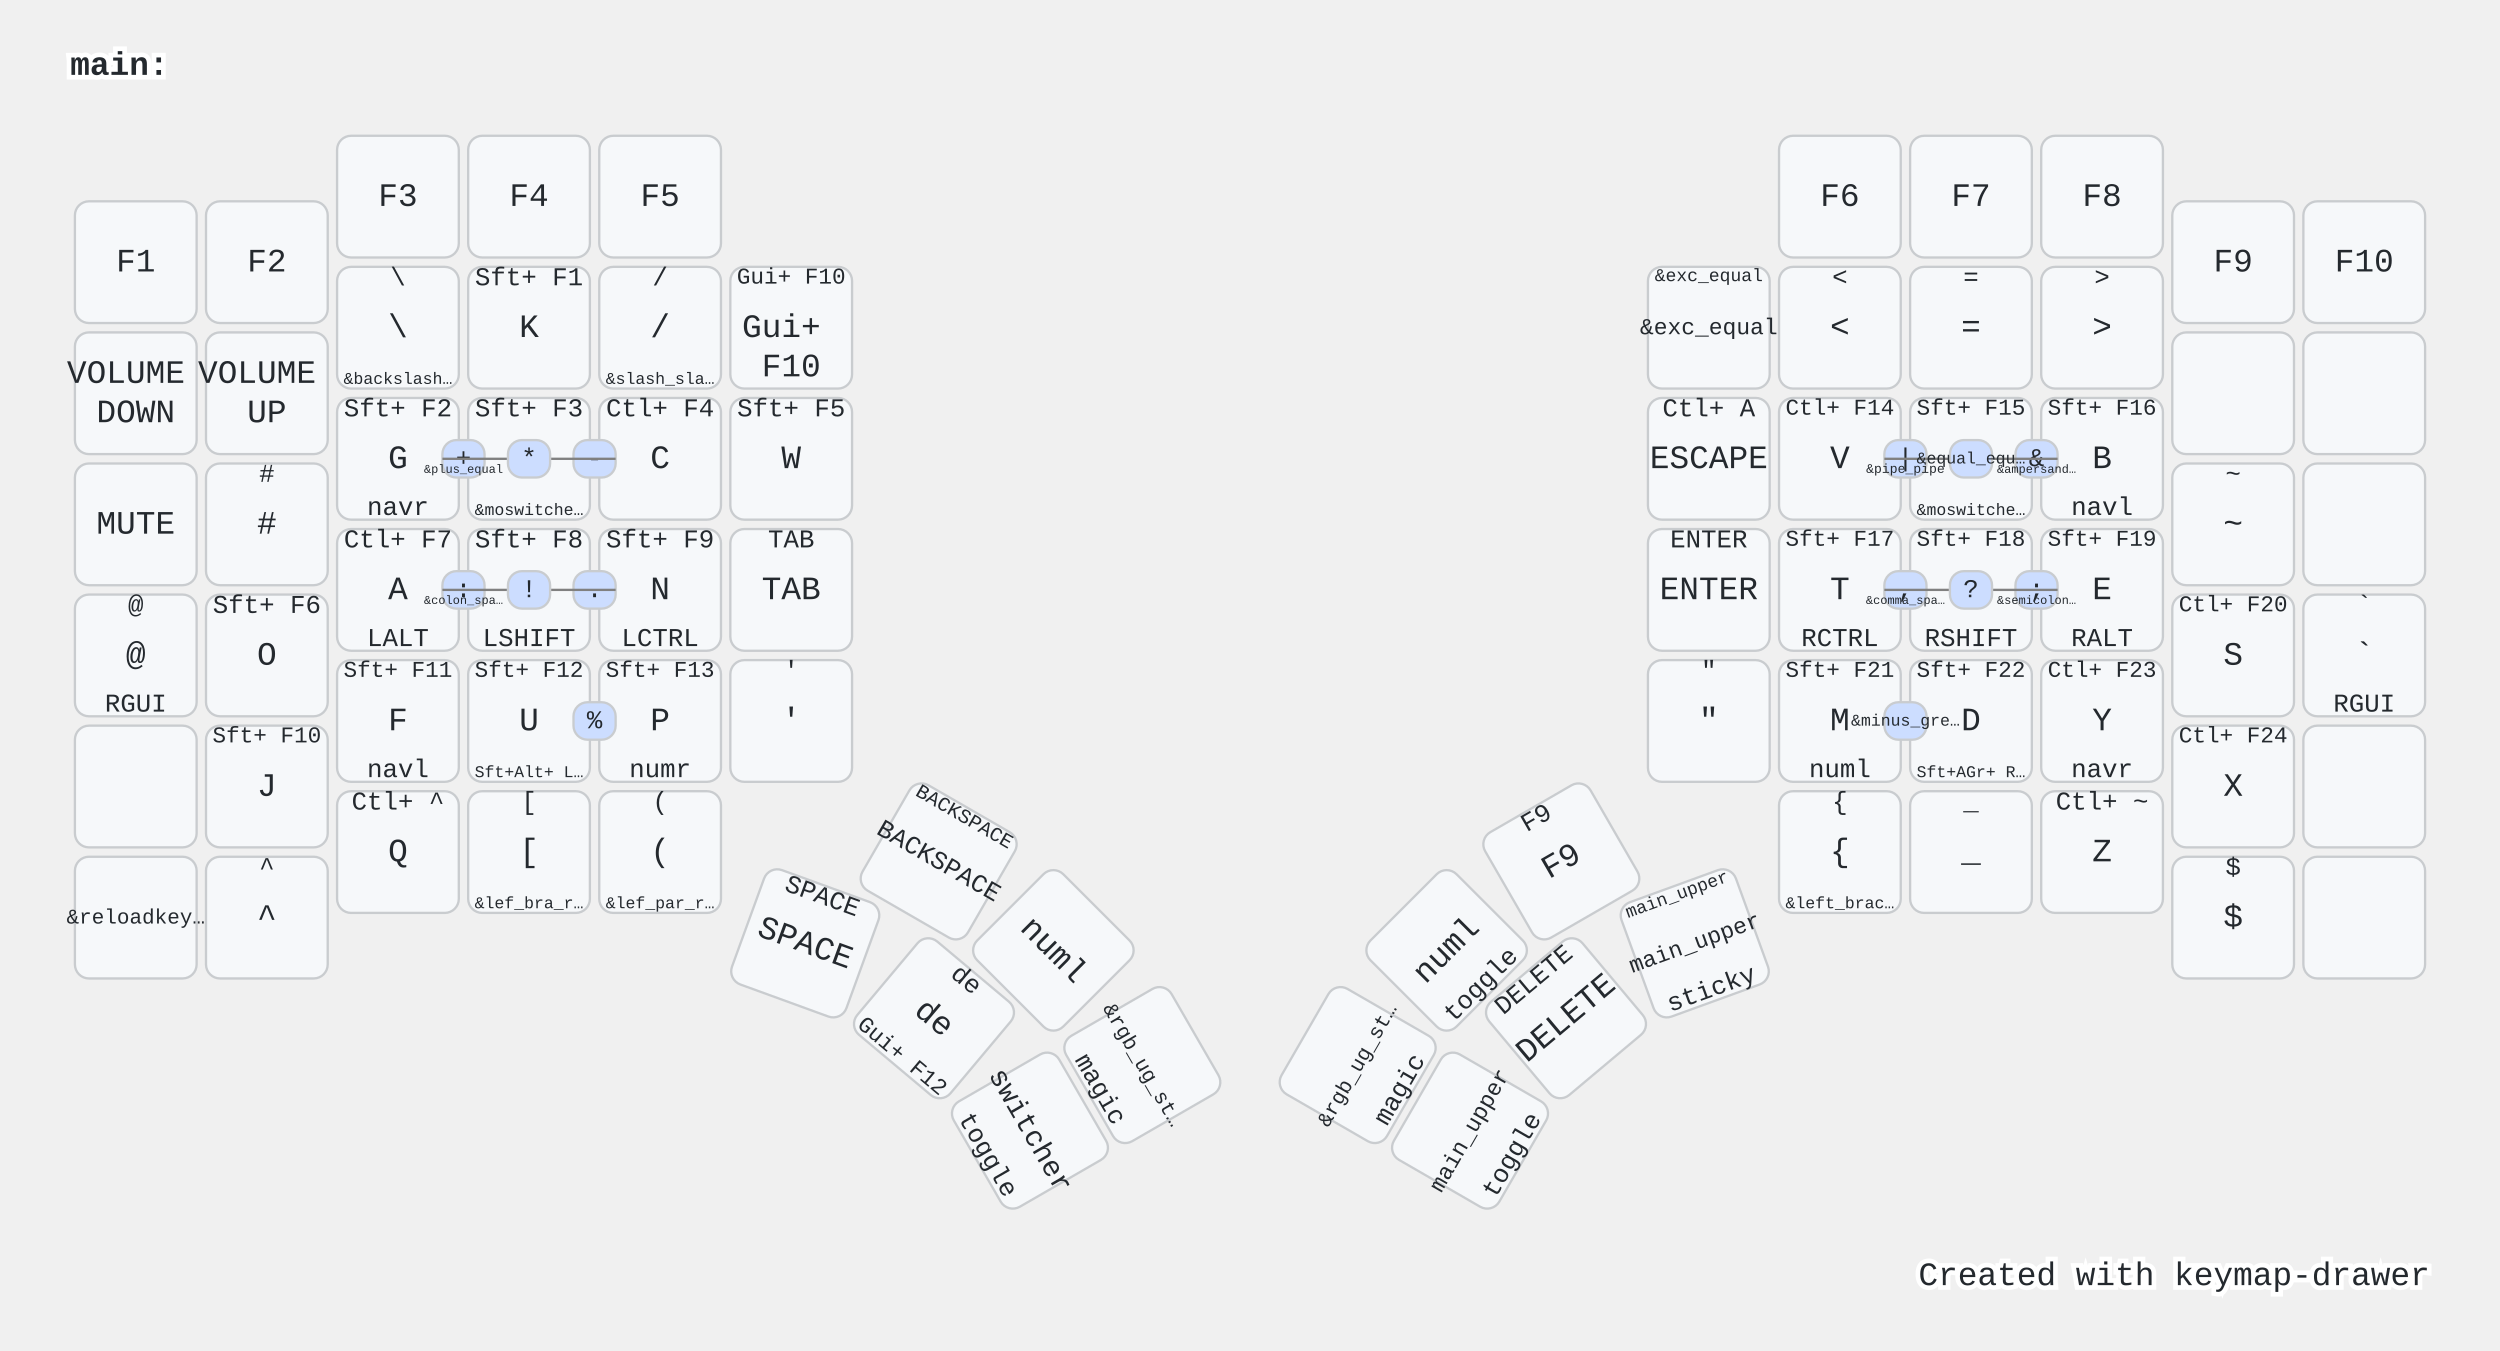
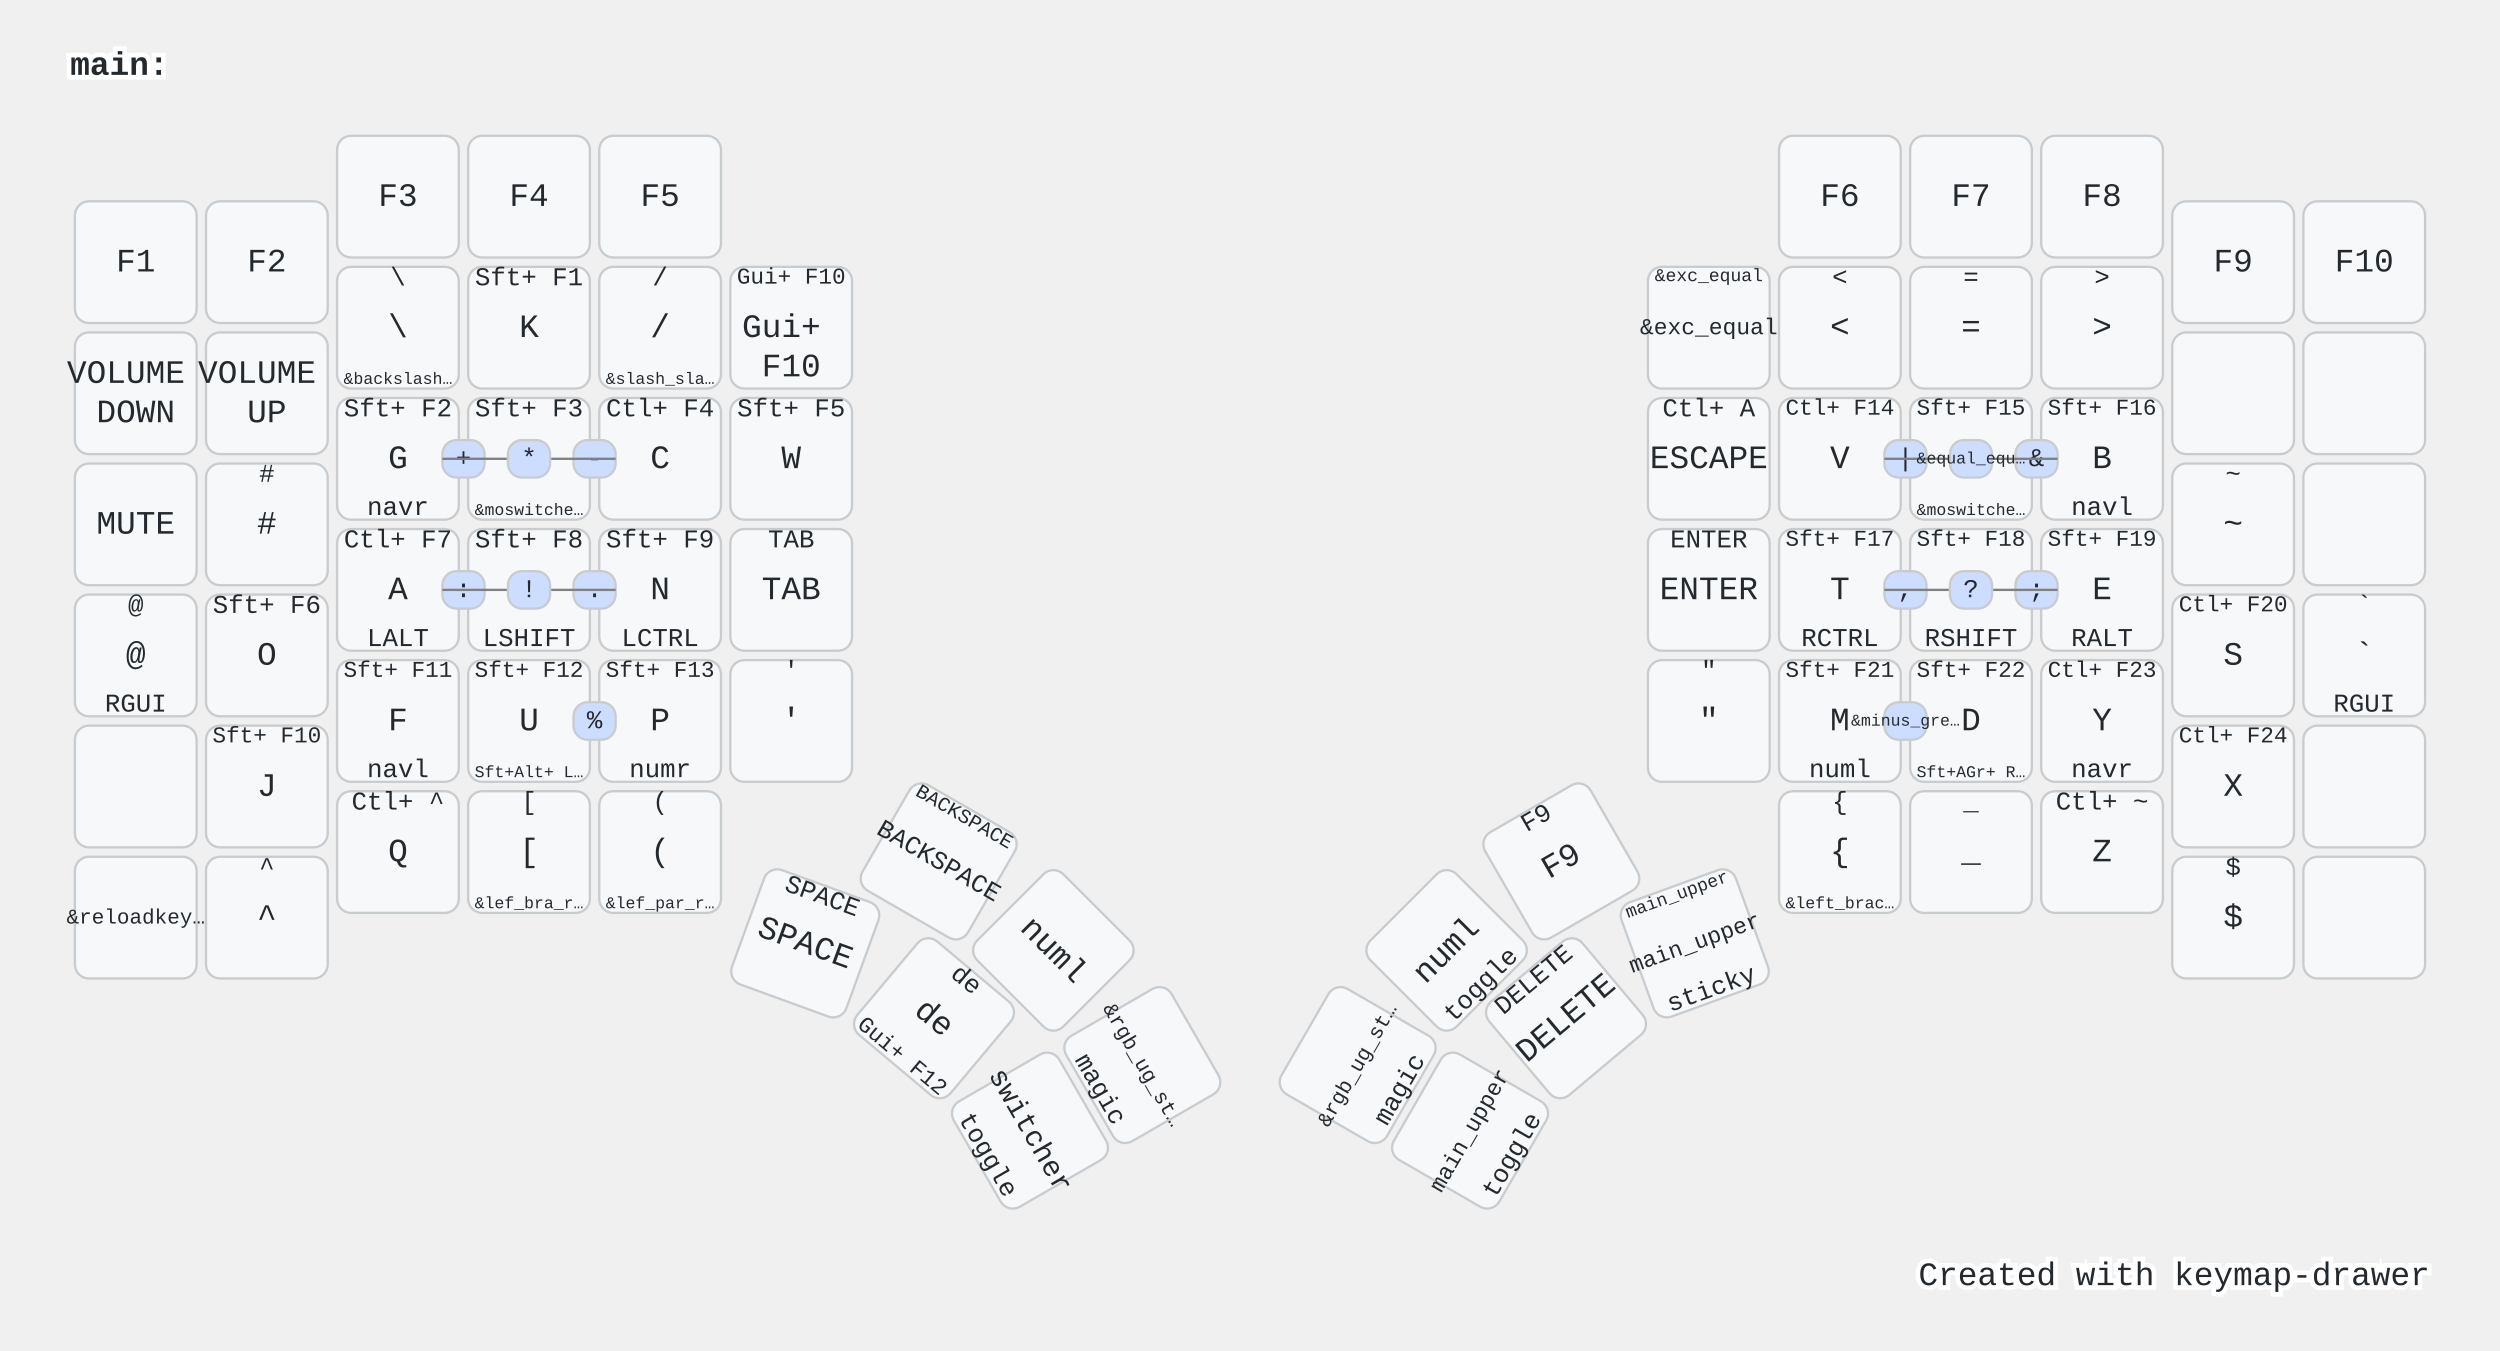
<svg xmlns="http://www.w3.org/2000/svg" width="1068" height="577" viewBox="0 0 1068 577" class="keymap">
  <style>/* inherit to force styles through use tags */
svg path {
    fill: inherit;
}

/* font and background color specifications */
svg.keymap {
    font-family: SFMono-Regular,Consolas,Liberation Mono,Menlo,monospace;
    font-size: 14px;
    font-kerning: normal;
    text-rendering: optimizeLegibility;
    fill: #24292e;
}

/* default key styling */
rect.key {
    fill: #f6f8fa;
}

rect.key, rect.combo {
    stroke: #c9cccf;
    stroke-width: 1;
}

/* default key side styling, only used is draw_key_sides is set */
rect.side {
    filter: brightness(90%);
}

/* color accent for combo boxes */
rect.combo, rect.combo-separate {
    fill: #cdf;
}

/* color accent for held keys */
rect.held, rect.combo.held {
    fill: #fdd;
}

/* color accent for ghost (optional) keys */
rect.ghost, rect.combo.ghost {
    stroke-dasharray: 4, 4;
    stroke-width: 2;
}

text {
    text-anchor: middle;
    dominant-baseline: middle;
}

/* styling for layer labels */
text.label {
    font-weight: bold;
    text-anchor: start;
    stroke: white;
    stroke-width: 4;
    paint-order: stroke;
}

/* styling for optional footer */
text.footer {
    text-anchor: end;
    dominant-baseline: auto;
    stroke: white;
    stroke-width: 4;
    paint-order: stroke;
}

/* styling for combo tap, and key hold/shifted label text */
text.combo, text.hold, text.shifted {
    font-size: 11px;
}

text.hold {
    text-anchor: middle;
    dominant-baseline: auto;
}

text.shifted {
    text-anchor: middle;
    dominant-baseline: hanging;
}

text.layer-activator {
    text-decoration: underline;
}

/* styling for hold/shifted label text in combo box */
text.combo.hold, text.combo.shifted {
    font-size: 8px;
}

/* lighter symbol for transparent keys */
text.trans {
    fill: #7b7e81;
}

/* styling for combo dendrons */
path.combo {
    stroke-width: 1;
    stroke: gray;
    fill: none;
}

/* Start Tabler Icons Cleanup */
/* cannot use height/width with glyphs */
.icon-tabler &gt; path {
    fill: inherit;
    stroke: inherit;
    stroke-width: 2;
}
/* hide tabler's default box */
.icon-tabler &gt; path[stroke="none"][fill="none"] {
    visibility: hidden;
}
/* End Tabler Icons Cleanup */

@media (prefers-color-scheme: dark) {
svg.keymap { fill: #d1d6db; }
rect.key { fill: #3f4750; }
rect.key, rect.combo { stroke: #60666c; }
rect.combo, rect.combo-separate { fill: #1f3d7a; }
rect.held, rect.combo.held { fill: #854747; }
text.label, text.footer { stroke: black; }
text.trans { fill: #7e8184; }
path.combo { stroke: #7f7f7f; }

}</style>
  <g transform="translate(30, 0)" class="layer-main">
    <text x="0" y="28" class="label" id="main">main:</text>
    <g transform="translate(0, 56)">
      <g transform="translate(28, 56)" class="key keypos-0">
        <rect rx="6" ry="6" x="-26" y="-26" width="52" height="52" class="key" />
        <text x="0" y="0" class="key tap">F1</text>
      </g>
      <g transform="translate(84, 56)" class="key keypos-1">
        <rect rx="6" ry="6" x="-26" y="-26" width="52" height="52" class="key" />
        <text x="0" y="0" class="key tap">F2</text>
      </g>
      <g transform="translate(140, 28)" class="key keypos-2">
        <rect rx="6" ry="6" x="-26" y="-26" width="52" height="52" class="key" />
        <text x="0" y="0" class="key tap">F3</text>
      </g>
      <g transform="translate(196, 28)" class="key keypos-3">
        <rect rx="6" ry="6" x="-26" y="-26" width="52" height="52" class="key" />
        <text x="0" y="0" class="key tap">F4</text>
      </g>
      <g transform="translate(252, 28)" class="key keypos-4">
        <rect rx="6" ry="6" x="-26" y="-26" width="52" height="52" class="key" />
        <text x="0" y="0" class="key tap">F5</text>
      </g>
      <g transform="translate(756, 28)" class="key keypos-5">
        <rect rx="6" ry="6" x="-26" y="-26" width="52" height="52" class="key" />
        <text x="0" y="0" class="key tap">F6</text>
      </g>
      <g transform="translate(812, 28)" class="key keypos-6">
        <rect rx="6" ry="6" x="-26" y="-26" width="52" height="52" class="key" />
        <text x="0" y="0" class="key tap">F7</text>
      </g>
      <g transform="translate(868, 28)" class="key keypos-7">
        <rect rx="6" ry="6" x="-26" y="-26" width="52" height="52" class="key" />
        <text x="0" y="0" class="key tap">F8</text>
      </g>
      <g transform="translate(924, 56)" class="key keypos-8">
        <rect rx="6" ry="6" x="-26" y="-26" width="52" height="52" class="key" />
        <text x="0" y="0" class="key tap">F9</text>
      </g>
      <g transform="translate(980, 56)" class="key keypos-9">
        <rect rx="6" ry="6" x="-26" y="-26" width="52" height="52" class="key" />
        <text x="0" y="0" class="key tap">F10</text>
      </g>
      <g transform="translate(28, 112)" class="key keypos-10">
        <rect rx="6" ry="6" x="-26" y="-26" width="52" height="52" class="key" />
        <text x="0" y="0" class="key tap">
          <tspan x="0" dy="-0.6em">VOLUME</tspan>
          <tspan x="0" dy="1.2em">DOWN</tspan>
        </text>
      </g>
      <g transform="translate(84, 112)" class="key keypos-11">
        <rect rx="6" ry="6" x="-26" y="-26" width="52" height="52" class="key" />
        <text x="0" y="0" class="key tap">
          <tspan x="0" dy="-0.6em">VOLUME</tspan>
          <tspan x="0" dy="1.2em">UP</tspan>
        </text>
      </g>
      <g transform="translate(140, 84)" class="key keypos-12">
        <rect rx="6" ry="6" x="-26" y="-26" width="52" height="52" class="key" />
        <text x="0" y="0" class="key tap">\</text>
        <text x="0" y="24" class="key hold">
          <tspan style="font-size: 64%">&amp;backslash…</tspan>
        </text>
        <text x="0" y="-24" class="key shifted">\</text>
      </g>
      <g transform="translate(196, 84)" class="key keypos-13">
        <rect rx="6" ry="6" x="-26" y="-26" width="52" height="52" class="key" />
        <text x="0" y="0" class="key tap">K</text>
        <text x="0" y="-24" class="key shifted">Sft+ F1</text>
      </g>
      <g transform="translate(252, 84)" class="key keypos-14">
        <rect rx="6" ry="6" x="-26" y="-26" width="52" height="52" class="key" />
        <text x="0" y="0" class="key tap">/</text>
        <text x="0" y="24" class="key hold">
          <tspan style="font-size: 64%">&amp;slash_sla…</tspan>
        </text>
        <text x="0" y="-24" class="key shifted">/</text>
      </g>
      <g transform="translate(308, 84)" class="key keypos-15">
        <rect rx="6" ry="6" x="-26" y="-26" width="52" height="52" class="key" />
        <text x="0" y="0" class="key tap">
          <tspan x="0" dy="-0.0em">Gui+</tspan>
          <tspan x="0" dy="1.2em">F10</tspan>
        </text>
        <text x="0" y="-24" class="key shifted">
          <tspan style="font-size: 88%">Gui+ F10</tspan>
        </text>
      </g>
      <g transform="translate(700, 84)" class="key keypos-16">
        <rect rx="6" ry="6" x="-26" y="-26" width="52" height="52" class="key" />
        <text x="0" y="0" class="key tap">
          <tspan style="font-size: 70%">&amp;exc_equal</tspan>
        </text>
        <text x="0" y="-24" class="key shifted">
          <tspan style="font-size: 70%">&amp;exc_equal</tspan>
        </text>
      </g>
      <g transform="translate(756, 84)" class="key keypos-17">
        <rect rx="6" ry="6" x="-26" y="-26" width="52" height="52" class="key" />
        <text x="0" y="0" class="key tap">&lt;</text>
        <text x="0" y="-24" class="key shifted">&lt;</text>
      </g>
      <g transform="translate(812, 84)" class="key keypos-18">
        <rect rx="6" ry="6" x="-26" y="-26" width="52" height="52" class="key" />
        <text x="0" y="0" class="key tap">=</text>
        <text x="0" y="-24" class="key shifted">=</text>
      </g>
      <g transform="translate(868, 84)" class="key keypos-19">
        <rect rx="6" ry="6" x="-26" y="-26" width="52" height="52" class="key" />
        <text x="0" y="0" class="key tap">&gt;</text>
        <text x="0" y="-24" class="key shifted">&gt;</text>
      </g>
      <g transform="translate(924, 112)" class="key keypos-20">
        <rect rx="6" ry="6" x="-26" y="-26" width="52" height="52" class="key" />
      </g>
      <g transform="translate(980, 112)" class="key keypos-21">
        <rect rx="6" ry="6" x="-26" y="-26" width="52" height="52" class="key" />
      </g>
      <g transform="translate(28, 168)" class="key keypos-22">
        <rect rx="6" ry="6" x="-26" y="-26" width="52" height="52" class="key" />
        <text x="0" y="0" class="key tap">MUTE</text>
      </g>
      <g transform="translate(84, 168)" class="key keypos-23">
        <rect rx="6" ry="6" x="-26" y="-26" width="52" height="52" class="key" />
        <text x="0" y="0" class="key tap">#</text>
        <text x="0" y="-24" class="key shifted">#</text>
      </g>
      <g transform="translate(140, 140)" class="key keypos-24">
        <rect rx="6" ry="6" x="-26" y="-26" width="52" height="52" class="key" />
        <text x="0" y="0" class="key tap">G</text>
        <text x="0" y="24" class="key hold">navr</text>
        <text x="0" y="-24" class="key shifted">Sft+ F2</text>
      </g>
      <g transform="translate(196, 140)" class="key keypos-25">
        <rect rx="6" ry="6" x="-26" y="-26" width="52" height="52" class="key" />
        <text x="0" y="0" class="key tap">H</text>
        <text x="0" y="24" class="key hold">
          <tspan style="font-size: 64%">&amp;moswitche…</tspan>
        </text>
        <text x="0" y="-24" class="key shifted">Sft+ F3</text>
      </g>
      <g transform="translate(252, 140)" class="key keypos-26">
        <rect rx="6" ry="6" x="-26" y="-26" width="52" height="52" class="key" />
        <text x="0" y="0" class="key tap">C</text>
        <text x="0" y="-24" class="key shifted">Ctl+ F4</text>
      </g>
      <g transform="translate(308, 140)" class="key keypos-27">
        <rect rx="6" ry="6" x="-26" y="-26" width="52" height="52" class="key" />
        <text x="0" y="0" class="key tap">W</text>
        <text x="0" y="-24" class="key shifted">Sft+ F5</text>
      </g>
      <g transform="translate(700, 140)" class="key keypos-28">
        <rect rx="6" ry="6" x="-26" y="-26" width="52" height="52" class="key" />
        <text x="0" y="0" class="key tap">ESCAPE</text>
        <text x="0" y="-24" class="key shifted">Ctl+ A</text>
      </g>
      <g transform="translate(756, 140)" class="key keypos-29">
        <rect rx="6" ry="6" x="-26" y="-26" width="52" height="52" class="key" />
        <text x="0" y="0" class="key tap">V</text>
        <text x="0" y="-24" class="key shifted">
          <tspan style="font-size: 88%">Ctl+ F14</tspan>
        </text>
      </g>
      <g transform="translate(812, 140)" class="key keypos-30">
        <rect rx="6" ry="6" x="-26" y="-26" width="52" height="52" class="key" />
        <text x="0" y="0" class="key tap">L</text>
        <text x="0" y="24" class="key hold">
          <tspan style="font-size: 64%">&amp;moswitche…</tspan>
        </text>
        <text x="0" y="-24" class="key shifted">
          <tspan style="font-size: 88%">Sft+ F15</tspan>
        </text>
      </g>
      <g transform="translate(868, 140)" class="key keypos-31">
        <rect rx="6" ry="6" x="-26" y="-26" width="52" height="52" class="key" />
        <text x="0" y="0" class="key tap">B</text>
        <text x="0" y="24" class="key hold">navl</text>
        <text x="0" y="-24" class="key shifted">
          <tspan style="font-size: 88%">Sft+ F16</tspan>
        </text>
      </g>
      <g transform="translate(924, 168)" class="key keypos-32">
        <rect rx="6" ry="6" x="-26" y="-26" width="52" height="52" class="key" />
        <text x="0" y="0" class="key tap">~</text>
        <text x="0" y="-24" class="key shifted">~</text>
      </g>
      <g transform="translate(980, 168)" class="key keypos-33">
        <rect rx="6" ry="6" x="-26" y="-26" width="52" height="52" class="key" />
      </g>
      <g transform="translate(28, 224)" class="key keypos-34">
        <rect rx="6" ry="6" x="-26" y="-26" width="52" height="52" class="key" />
        <text x="0" y="0" class="key tap">@</text>
        <text x="0" y="24" class="key hold">RGUI</text>
        <text x="0" y="-24" class="key shifted">@</text>
      </g>
      <g transform="translate(84, 224)" class="key keypos-35">
        <rect rx="6" ry="6" x="-26" y="-26" width="52" height="52" class="key" />
        <text x="0" y="0" class="key tap">O</text>
        <text x="0" y="-24" class="key shifted">Sft+ F6</text>
      </g>
      <g transform="translate(140, 196)" class="key keypos-36">
        <rect rx="6" ry="6" x="-26" y="-26" width="52" height="52" class="key" />
        <text x="0" y="0" class="key tap">A</text>
        <text x="0" y="24" class="key hold">LALT</text>
        <text x="0" y="-24" class="key shifted">Ctl+ F7</text>
      </g>
      <g transform="translate(196, 196)" class="key keypos-37">
        <rect rx="6" ry="6" x="-26" y="-26" width="52" height="52" class="key" />
        <text x="0" y="0" class="key tap">I</text>
        <text x="0" y="24" class="key hold">LSHIFT</text>
        <text x="0" y="-24" class="key shifted">Sft+ F8</text>
      </g>
      <g transform="translate(252, 196)" class="key keypos-38">
        <rect rx="6" ry="6" x="-26" y="-26" width="52" height="52" class="key" />
        <text x="0" y="0" class="key tap">N</text>
        <text x="0" y="24" class="key hold">LCTRL</text>
        <text x="0" y="-24" class="key shifted">Sft+ F9</text>
      </g>
      <g transform="translate(308, 196)" class="key keypos-39">
        <rect rx="6" ry="6" x="-26" y="-26" width="52" height="52" class="key" />
        <text x="0" y="0" class="key tap">TAB</text>
        <text x="0" y="-24" class="key shifted">TAB</text>
      </g>
      <g transform="translate(700, 196)" class="key keypos-40">
        <rect rx="6" ry="6" x="-26" y="-26" width="52" height="52" class="key" />
        <text x="0" y="0" class="key tap">ENTER</text>
        <text x="0" y="-24" class="key shifted">ENTER</text>
      </g>
      <g transform="translate(756, 196)" class="key keypos-41">
        <rect rx="6" ry="6" x="-26" y="-26" width="52" height="52" class="key" />
        <text x="0" y="0" class="key tap">T</text>
        <text x="0" y="24" class="key hold">RCTRL</text>
        <text x="0" y="-24" class="key shifted">
          <tspan style="font-size: 88%">Sft+ F17</tspan>
        </text>
      </g>
      <g transform="translate(812, 196)" class="key keypos-42">
        <rect rx="6" ry="6" x="-26" y="-26" width="52" height="52" class="key" />
        <text x="0" y="0" class="key tap">R</text>
        <text x="0" y="24" class="key hold">RSHIFT</text>
        <text x="0" y="-24" class="key shifted">
          <tspan style="font-size: 88%">Sft+ F18</tspan>
        </text>
      </g>
      <g transform="translate(868, 196)" class="key keypos-43">
        <rect rx="6" ry="6" x="-26" y="-26" width="52" height="52" class="key" />
        <text x="0" y="0" class="key tap">E</text>
        <text x="0" y="24" class="key hold">RALT</text>
        <text x="0" y="-24" class="key shifted">
          <tspan style="font-size: 88%">Sft+ F19</tspan>
        </text>
      </g>
      <g transform="translate(924, 224)" class="key keypos-44">
        <rect rx="6" ry="6" x="-26" y="-26" width="52" height="52" class="key" />
        <text x="0" y="0" class="key tap">S</text>
        <text x="0" y="-24" class="key shifted">
          <tspan style="font-size: 88%">Ctl+ F20</tspan>
        </text>
      </g>
      <g transform="translate(980, 224)" class="key keypos-45">
        <rect rx="6" ry="6" x="-26" y="-26" width="52" height="52" class="key" />
        <text x="0" y="0" class="key tap">`</text>
        <text x="0" y="24" class="key hold">RGUI</text>
        <text x="0" y="-24" class="key shifted">`</text>
      </g>
      <g transform="translate(28, 280)" class="key keypos-46">
        <rect rx="6" ry="6" x="-26" y="-26" width="52" height="52" class="key" />
      </g>
      <g transform="translate(84, 280)" class="key keypos-47">
        <rect rx="6" ry="6" x="-26" y="-26" width="52" height="52" class="key" />
        <text x="0" y="0" class="key tap">J</text>
        <text x="0" y="-24" class="key shifted">
          <tspan style="font-size: 88%">Sft+ F10</tspan>
        </text>
      </g>
      <g transform="translate(140, 252)" class="key keypos-48">
        <rect rx="6" ry="6" x="-26" y="-26" width="52" height="52" class="key" />
        <text x="0" y="0" class="key tap">F</text>
        <text x="0" y="24" class="key hold">navl</text>
        <text x="0" y="-24" class="key shifted">
          <tspan style="font-size: 88%">Sft+ F11</tspan>
        </text>
      </g>
      <g transform="translate(196, 252)" class="key keypos-49">
        <rect rx="6" ry="6" x="-26" y="-26" width="52" height="52" class="key" />
        <text x="0" y="0" class="key tap">U</text>
        <text x="0" y="24" class="key hold">
          <tspan style="font-size: 64%">Sft+Alt+ L…</tspan>
        </text>
        <text x="0" y="-24" class="key shifted">
          <tspan style="font-size: 88%">Sft+ F12</tspan>
        </text>
      </g>
      <g transform="translate(252, 252)" class="key keypos-50">
        <rect rx="6" ry="6" x="-26" y="-26" width="52" height="52" class="key" />
        <text x="0" y="0" class="key tap">P</text>
        <text x="0" y="24" class="key hold">numr</text>
        <text x="0" y="-24" class="key shifted">
          <tspan style="font-size: 88%">Sft+ F13</tspan>
        </text>
      </g>
      <g transform="translate(308, 252)" class="key keypos-51">
        <rect rx="6" ry="6" x="-26" y="-26" width="52" height="52" class="key" />
        <text x="0" y="0" class="key tap">'</text>
        <text x="0" y="-24" class="key shifted">'</text>
      </g>
      <g transform="translate(371, 312) rotate(30.0)" class="key keypos-52">
        <rect rx="6" ry="6" x="-26" y="-26" width="52" height="52" class="key" />
        <text x="0" y="0" class="key tap">
          <tspan style="font-size: 78%">BACKSPACE</tspan>
        </text>
        <text x="0" y="-24" class="key shifted">
          <tspan style="font-size: 78%">BACKSPACE</tspan>
        </text>
      </g>
      <g transform="translate(420, 350) rotate(45.0)" class="key keypos-53">
        <rect rx="6" ry="6" x="-26" y="-26" width="52" height="52" class="key" />
        <text x="0" y="0" class="key tap">numl</text>
      </g>
      <g transform="translate(458, 399) rotate(60.0)" class="key keypos-54">
        <rect rx="6" ry="6" x="-26" y="-26" width="52" height="52" class="key" />
        <text x="0" y="0" class="key tap">
          <tspan style="font-size: 64%">&amp;rgb_ug_st…</tspan>
        </text>
        <text x="0" y="24" class="key hold">magic</text>
      </g>
      <g transform="translate(550, 399) rotate(-60.0)" class="key keypos-55">
        <rect rx="6" ry="6" x="-26" y="-26" width="52" height="52" class="key" />
        <text x="0" y="0" class="key tap">
          <tspan style="font-size: 64%">&amp;rgb_ug_st…</tspan>
        </text>
        <text x="0" y="24" class="key hold">magic</text>
      </g>
      <g transform="translate(588, 350) rotate(-45.0)" class="key keypos-56">
        <rect rx="6" ry="6" x="-26" y="-26" width="52" height="52" class="key" />
        <text x="0" y="0" class="key tap">numl</text>
        <text x="0" y="24" class="key hold">toggle</text>
      </g>
      <g transform="translate(637, 312) rotate(-30.0)" class="key keypos-57">
        <rect rx="6" ry="6" x="-26" y="-26" width="52" height="52" class="key" />
        <text x="0" y="0" class="key tap">F9</text>
        <text x="0" y="-24" class="key shifted">F9</text>
      </g>
      <g transform="translate(700, 252)" class="key keypos-58">
        <rect rx="6" ry="6" x="-26" y="-26" width="52" height="52" class="key" />
        <text x="0" y="0" class="key tap">"</text>
        <text x="0" y="-24" class="key shifted">"</text>
      </g>
      <g transform="translate(756, 252)" class="key keypos-59">
        <rect rx="6" ry="6" x="-26" y="-26" width="52" height="52" class="key" />
        <text x="0" y="0" class="key tap">M</text>
        <text x="0" y="24" class="key hold">numl</text>
        <text x="0" y="-24" class="key shifted">
          <tspan style="font-size: 88%">Sft+ F21</tspan>
        </text>
      </g>
      <g transform="translate(812, 252)" class="key keypos-60">
        <rect rx="6" ry="6" x="-26" y="-26" width="52" height="52" class="key" />
        <text x="0" y="0" class="key tap">D</text>
        <text x="0" y="24" class="key hold">
          <tspan style="font-size: 64%">Sft+AGr+ R…</tspan>
        </text>
        <text x="0" y="-24" class="key shifted">
          <tspan style="font-size: 88%">Sft+ F22</tspan>
        </text>
      </g>
      <g transform="translate(868, 252)" class="key keypos-61">
        <rect rx="6" ry="6" x="-26" y="-26" width="52" height="52" class="key" />
        <text x="0" y="0" class="key tap">Y</text>
        <text x="0" y="24" class="key hold">navr</text>
        <text x="0" y="-24" class="key shifted">
          <tspan style="font-size: 88%">Ctl+ F23</tspan>
        </text>
      </g>
      <g transform="translate(924, 280)" class="key keypos-62">
        <rect rx="6" ry="6" x="-26" y="-26" width="52" height="52" class="key" />
        <text x="0" y="0" class="key tap">X</text>
        <text x="0" y="-24" class="key shifted">
          <tspan style="font-size: 88%">Ctl+ F24</tspan>
        </text>
      </g>
      <g transform="translate(980, 280)" class="key keypos-63">
        <rect rx="6" ry="6" x="-26" y="-26" width="52" height="52" class="key" />
      </g>
      <g transform="translate(28, 336)" class="key keypos-64">
        <rect rx="6" ry="6" x="-26" y="-26" width="52" height="52" class="key" />
        <text x="0" y="0" class="key tap">
          <tspan style="font-size: 64%">&amp;reloadkey…</tspan>
        </text>
      </g>
      <g transform="translate(84, 336)" class="key keypos-65">
        <rect rx="6" ry="6" x="-26" y="-26" width="52" height="52" class="key" />
        <text x="0" y="0" class="key tap">^</text>
        <text x="0" y="-24" class="key shifted">^</text>
      </g>
      <g transform="translate(140, 308)" class="key keypos-66">
        <rect rx="6" ry="6" x="-26" y="-26" width="52" height="52" class="key" />
        <text x="0" y="0" class="key tap">Q</text>
        <text x="0" y="-24" class="key shifted">Ctl+ ^</text>
      </g>
      <g transform="translate(196, 308)" class="key keypos-67">
        <rect rx="6" ry="6" x="-26" y="-26" width="52" height="52" class="key" />
        <text x="0" y="0" class="key tap">[</text>
        <text x="0" y="24" class="key hold">
          <tspan style="font-size: 64%">&amp;lef_bra_r…</tspan>
        </text>
        <text x="0" y="-24" class="key shifted">[</text>
      </g>
      <g transform="translate(252, 308)" class="key keypos-68">
        <rect rx="6" ry="6" x="-26" y="-26" width="52" height="52" class="key" />
        <text x="0" y="0" class="key tap">(</text>
        <text x="0" y="24" class="key hold">
          <tspan style="font-size: 64%">&amp;lef_par_r…</tspan>
        </text>
        <text x="0" y="-24" class="key shifted">(</text>
      </g>
      <g transform="translate(314, 347) rotate(20.0)" class="key keypos-69">
        <rect rx="6" ry="6" x="-26" y="-26" width="52" height="52" class="key" />
        <text x="0" y="0" class="key tap">SPACE</text>
        <text x="0" y="-24" class="key shifted">SPACE</text>
      </g>
      <g transform="translate(369, 379) rotate(40.0)" class="key keypos-70">
        <rect rx="6" ry="6" x="-26" y="-26" width="52" height="52" class="key" />
        <text x="0" y="0" class="key tap">de</text>
        <text x="0" y="24" class="key hold">
          <tspan style="font-size: 88%">Gui+ F12</tspan>
        </text>
        <text x="0" y="-24" class="key shifted">de</text>
      </g>
      <g transform="translate(410, 427) rotate(60.0)" class="key keypos-71">
        <rect rx="6" ry="6" x="-26" y="-26" width="52" height="52" class="key" />
        <text x="0" y="0" class="key tap">
          <tspan style="font-size: 88%">switcher</tspan>
        </text>
        <text x="0" y="24" class="key hold">toggle</text>
      </g>
      <g transform="translate(598, 427) rotate(-60.0)" class="key keypos-72">
        <rect rx="6" ry="6" x="-26" y="-26" width="52" height="52" class="key" />
        <text x="0" y="0" class="key tap">
          <tspan style="font-size: 70%">main_upper</tspan>
        </text>
        <text x="0" y="24" class="key hold">toggle</text>
      </g>
      <g transform="translate(639, 379) rotate(-40.0)" class="key keypos-73">
        <rect rx="6" ry="6" x="-26" y="-26" width="52" height="52" class="key" />
        <text x="0" y="0" class="key tap">DELETE</text>
        <text x="0" y="-24" class="key shifted">DELETE</text>
      </g>
      <g transform="translate(694, 347) rotate(-20.0)" class="key keypos-74">
        <rect rx="6" ry="6" x="-26" y="-26" width="52" height="52" class="key" />
        <text x="0" y="0" class="key tap">
          <tspan style="font-size: 70%">main_upper</tspan>
        </text>
        <text x="0" y="24" class="key hold">sticky</text>
        <text x="0" y="-24" class="key shifted">
          <tspan style="font-size: 70%">main_upper</tspan>
        </text>
      </g>
      <g transform="translate(756, 308)" class="key keypos-75">
        <rect rx="6" ry="6" x="-26" y="-26" width="52" height="52" class="key" />
        <text x="0" y="0" class="key tap">{</text>
        <text x="0" y="24" class="key hold">
          <tspan style="font-size: 64%">&amp;left_brac…</tspan>
        </text>
        <text x="0" y="-24" class="key shifted">{</text>
      </g>
      <g transform="translate(812, 308)" class="key keypos-76">
        <rect rx="6" ry="6" x="-26" y="-26" width="52" height="52" class="key" />
        <text x="0" y="0" class="key tap">_</text>
        <text x="0" y="-24" class="key shifted">_</text>
      </g>
      <g transform="translate(868, 308)" class="key keypos-77">
        <rect rx="6" ry="6" x="-26" y="-26" width="52" height="52" class="key" />
        <text x="0" y="0" class="key tap">Z</text>
        <text x="0" y="-24" class="key shifted">Ctl+ ~</text>
      </g>
      <g transform="translate(924, 336)" class="key keypos-78">
        <rect rx="6" ry="6" x="-26" y="-26" width="52" height="52" class="key" />
        <text x="0" y="0" class="key tap">$</text>
        <text x="0" y="-24" class="key shifted">$</text>
      </g>
      <g transform="translate(980, 336)" class="key keypos-79">
        <rect rx="6" ry="6" x="-26" y="-26" width="52" height="52" class="key" />
      </g>
      <g class="combo combopos-0">
        <rect rx="6" ry="6" x="159" y="132" width="18" height="16" class="combo" />
        <text x="168" y="140" class="combo tap">+</text>
-         <text x="168" y="146" class="combo hold">
-           <tspan style="font-size: 64%">&amp;plus_equal</tspan>
-         </text>
      </g>
      <g class="combo combopos-1">
        <rect rx="6" ry="6" x="215" y="132" width="18" height="16" class="combo" />
        <text x="224" y="140" class="combo tap">-</text>
      </g>
      <g class="combo combopos-2">
        <path d="M196,140 l-37,0" class="combo" />
        <path d="M196,140 l37,0" class="combo" />
        <rect rx="6" ry="6" x="187" y="132" width="18" height="16" class="combo" />
        <text x="196" y="140" class="combo tap">*</text>
      </g>
      <g class="combo combopos-3">
        <rect rx="6" ry="6" x="159" y="188" width="18" height="16" class="combo" />
        <text x="168" y="196" class="combo tap">:</text>
-         <text x="168" y="202" class="combo hold">
-           <tspan style="font-size: 64%">&amp;colon_spa…</tspan>
-         </text>
      </g>
      <g class="combo combopos-4">
        <rect rx="6" ry="6" x="215" y="188" width="18" height="16" class="combo" />
        <text x="224" y="196" class="combo tap">.</text>
      </g>
      <g class="combo combopos-5">
        <path d="M196,196 l-37,0" class="combo" />
        <path d="M196,196 l37,0" class="combo" />
        <rect rx="6" ry="6" x="187" y="188" width="18" height="16" class="combo" />
        <text x="196" y="196" class="combo tap">!</text>
      </g>
      <g class="combo combopos-6">
        <rect rx="6" ry="6" x="215" y="244" width="18" height="16" class="combo" />
        <text x="224" y="252" class="combo tap">%</text>
      </g>
      <g class="combo combopos-7">
        <rect rx="6" ry="6" x="775" y="132" width="18" height="16" class="combo" />
        <text x="784" y="140" class="combo tap">|</text>
-         <text x="784" y="146" class="combo hold">
-           <tspan style="font-size: 70%">&amp;pipe_pipe</tspan>
-         </text>
      </g>
      <g class="combo combopos-8">
        <rect rx="6" ry="6" x="831" y="132" width="18" height="16" class="combo" />
        <text x="840" y="140" class="combo tap">&amp;</text>
-         <text x="840" y="146" class="combo hold">
-           <tspan style="font-size: 64%">&amp;ampersand…</tspan>
-         </text>
      </g>
      <g class="combo combopos-9">
        <path d="M812,140 l-37,0" class="combo" />
        <path d="M812,140 l37,0" class="combo" />
        <rect rx="6" ry="6" x="803" y="132" width="18" height="16" class="combo" />
        <text x="812" y="140" class="combo tap">
          <tspan style="font-size: 64%">&amp;equal_equ…</tspan>
        </text>
      </g>
      <g class="combo combopos-10">
        <rect rx="6" ry="6" x="775" y="188" width="18" height="16" class="combo" />
        <text x="784" y="196" class="combo tap">,</text>
-         <text x="784" y="202" class="combo hold">
-           <tspan style="font-size: 64%">&amp;comma_spa…</tspan>
-         </text>
      </g>
      <g class="combo combopos-11">
        <rect rx="6" ry="6" x="831" y="188" width="18" height="16" class="combo" />
        <text x="840" y="196" class="combo tap">;</text>
-         <text x="840" y="202" class="combo hold">
-           <tspan style="font-size: 64%">&amp;semicolon…</tspan>
-         </text>
      </g>
      <g class="combo combopos-12">
        <path d="M812,196 l-37,0" class="combo" />
        <path d="M812,196 l37,0" class="combo" />
        <rect rx="6" ry="6" x="803" y="188" width="18" height="16" class="combo" />
        <text x="812" y="196" class="combo tap">?</text>
      </g>
      <g class="combo combopos-13">
        <rect rx="6" ry="6" x="775" y="244" width="18" height="16" class="combo" />
        <text x="784" y="252" class="combo tap">
          <tspan style="font-size: 64%">&amp;minus_gre…</tspan>
        </text>
      </g>
    </g>
  </g>
  <text x="1038.0" y="549.0" class="footer">Created with <a href="https://github.com/caksoylar/keymap-drawer">keymap-drawer</a>
  </text>
</svg>
